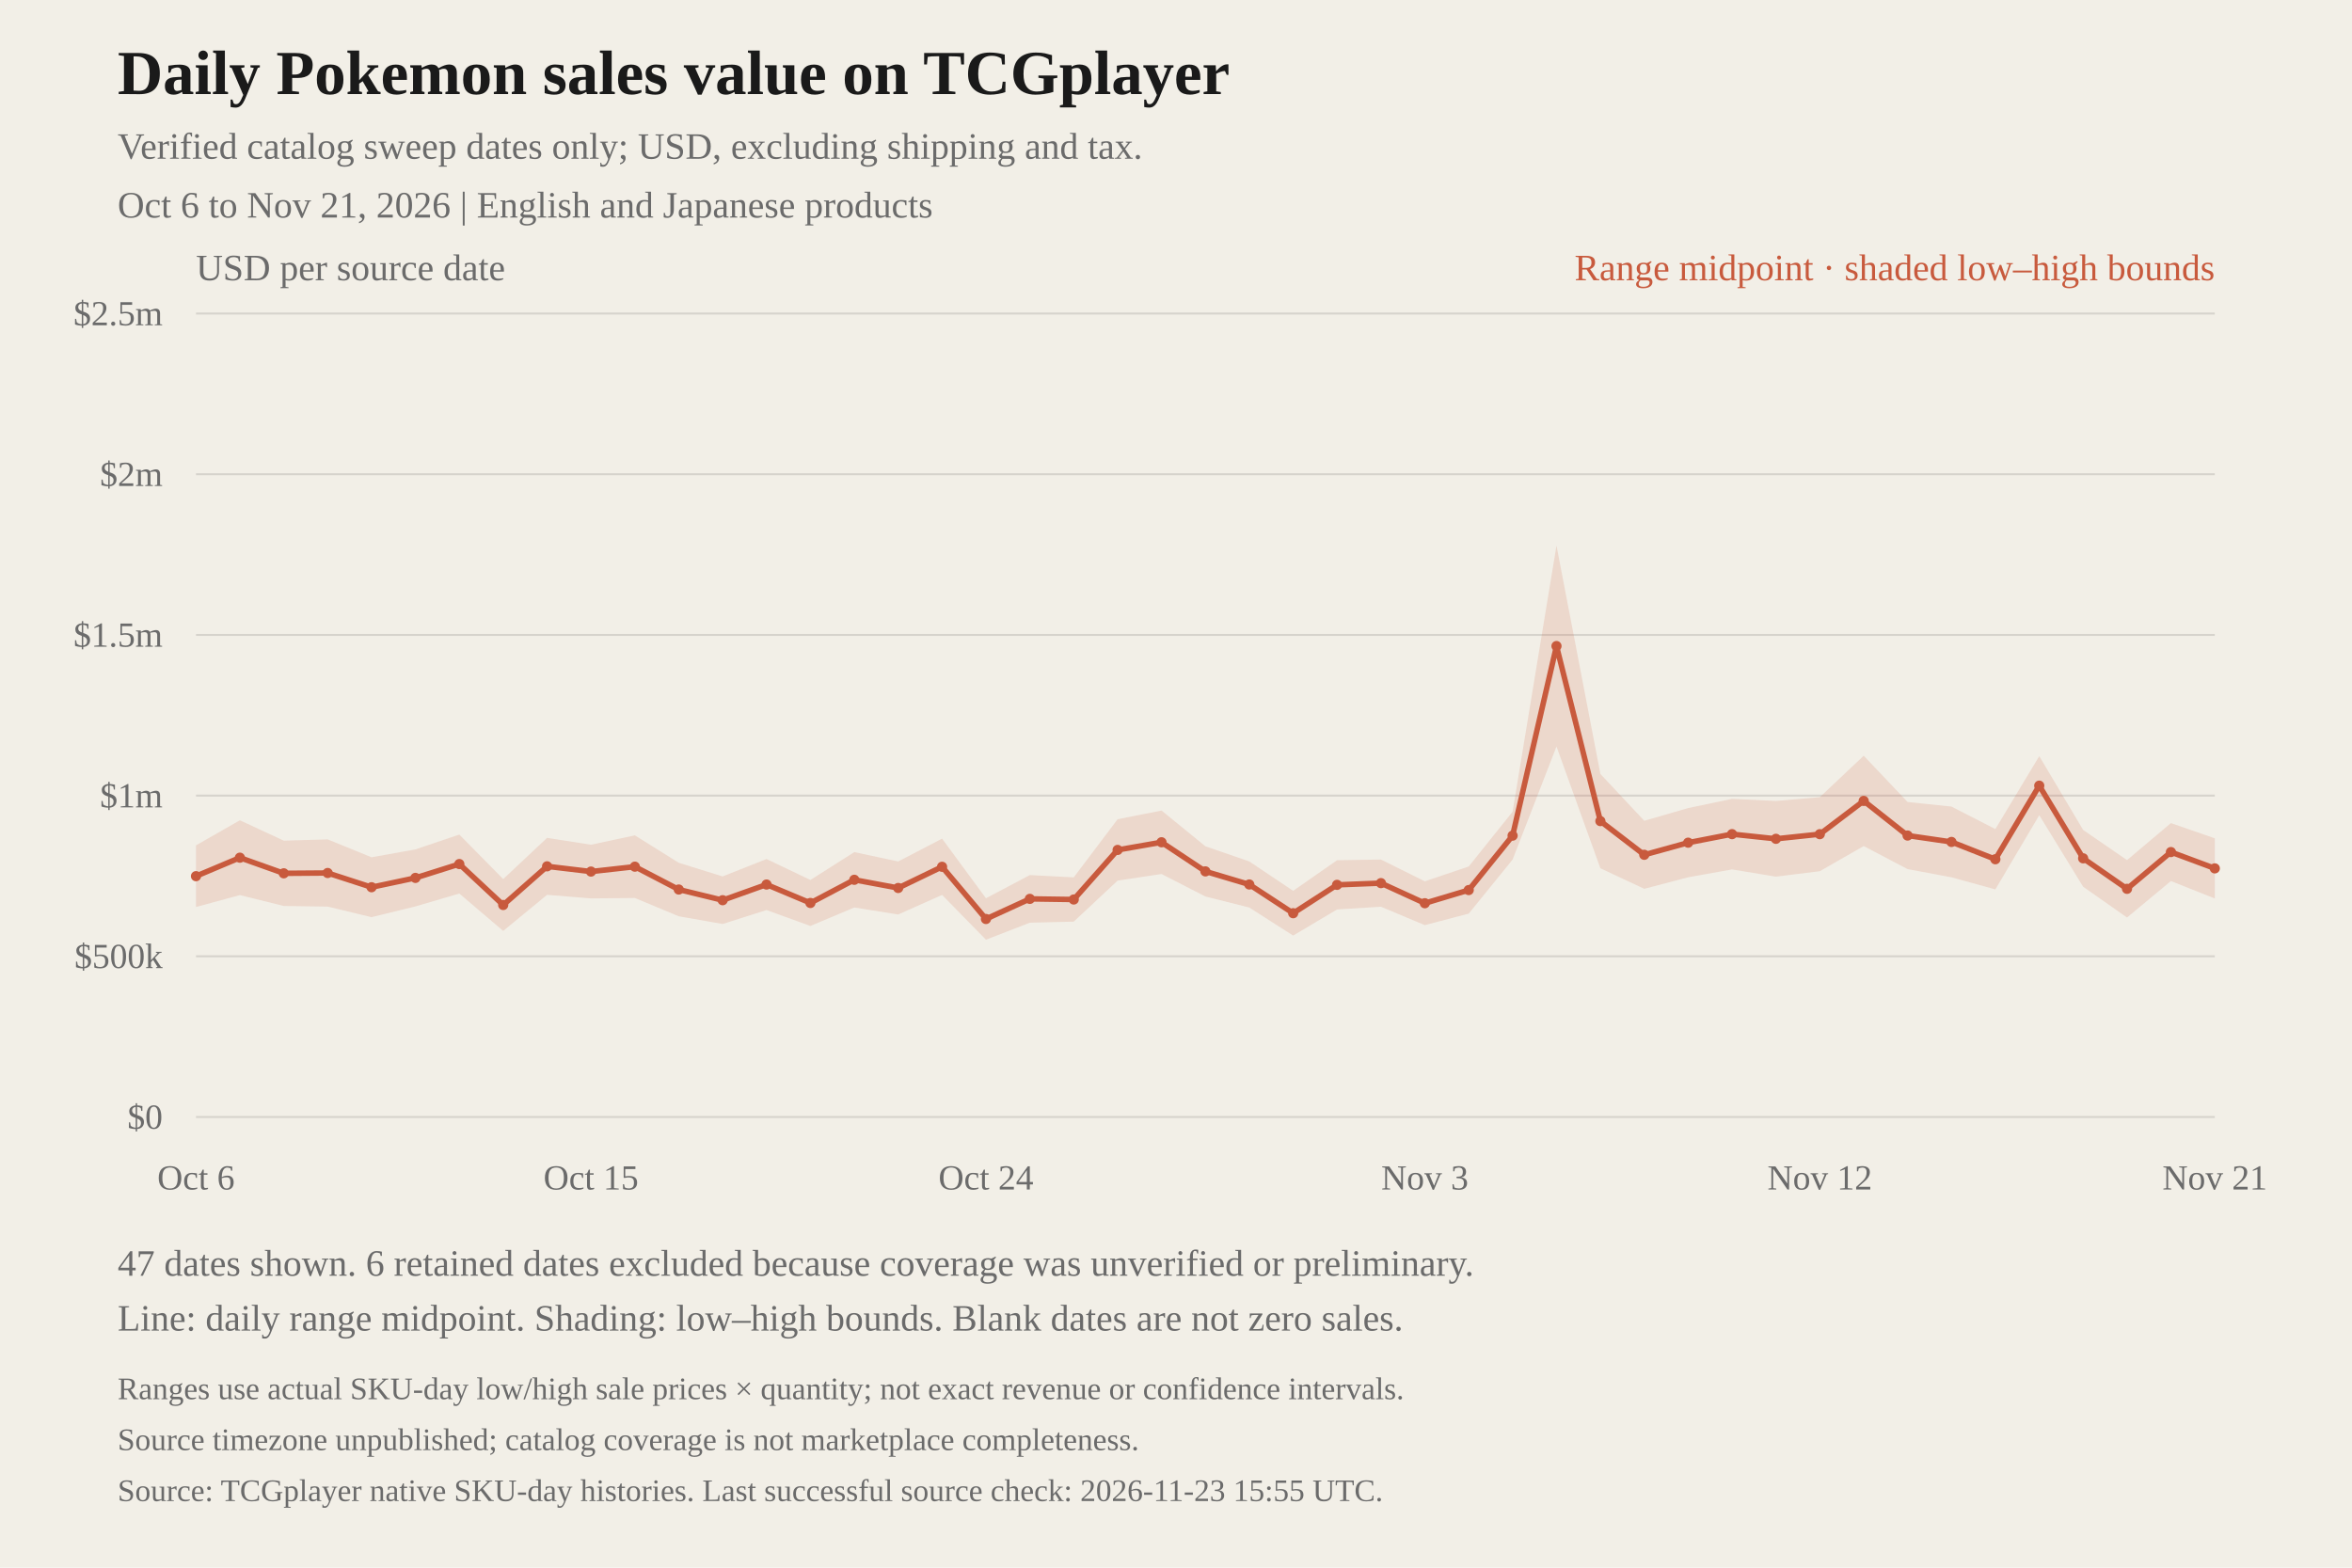
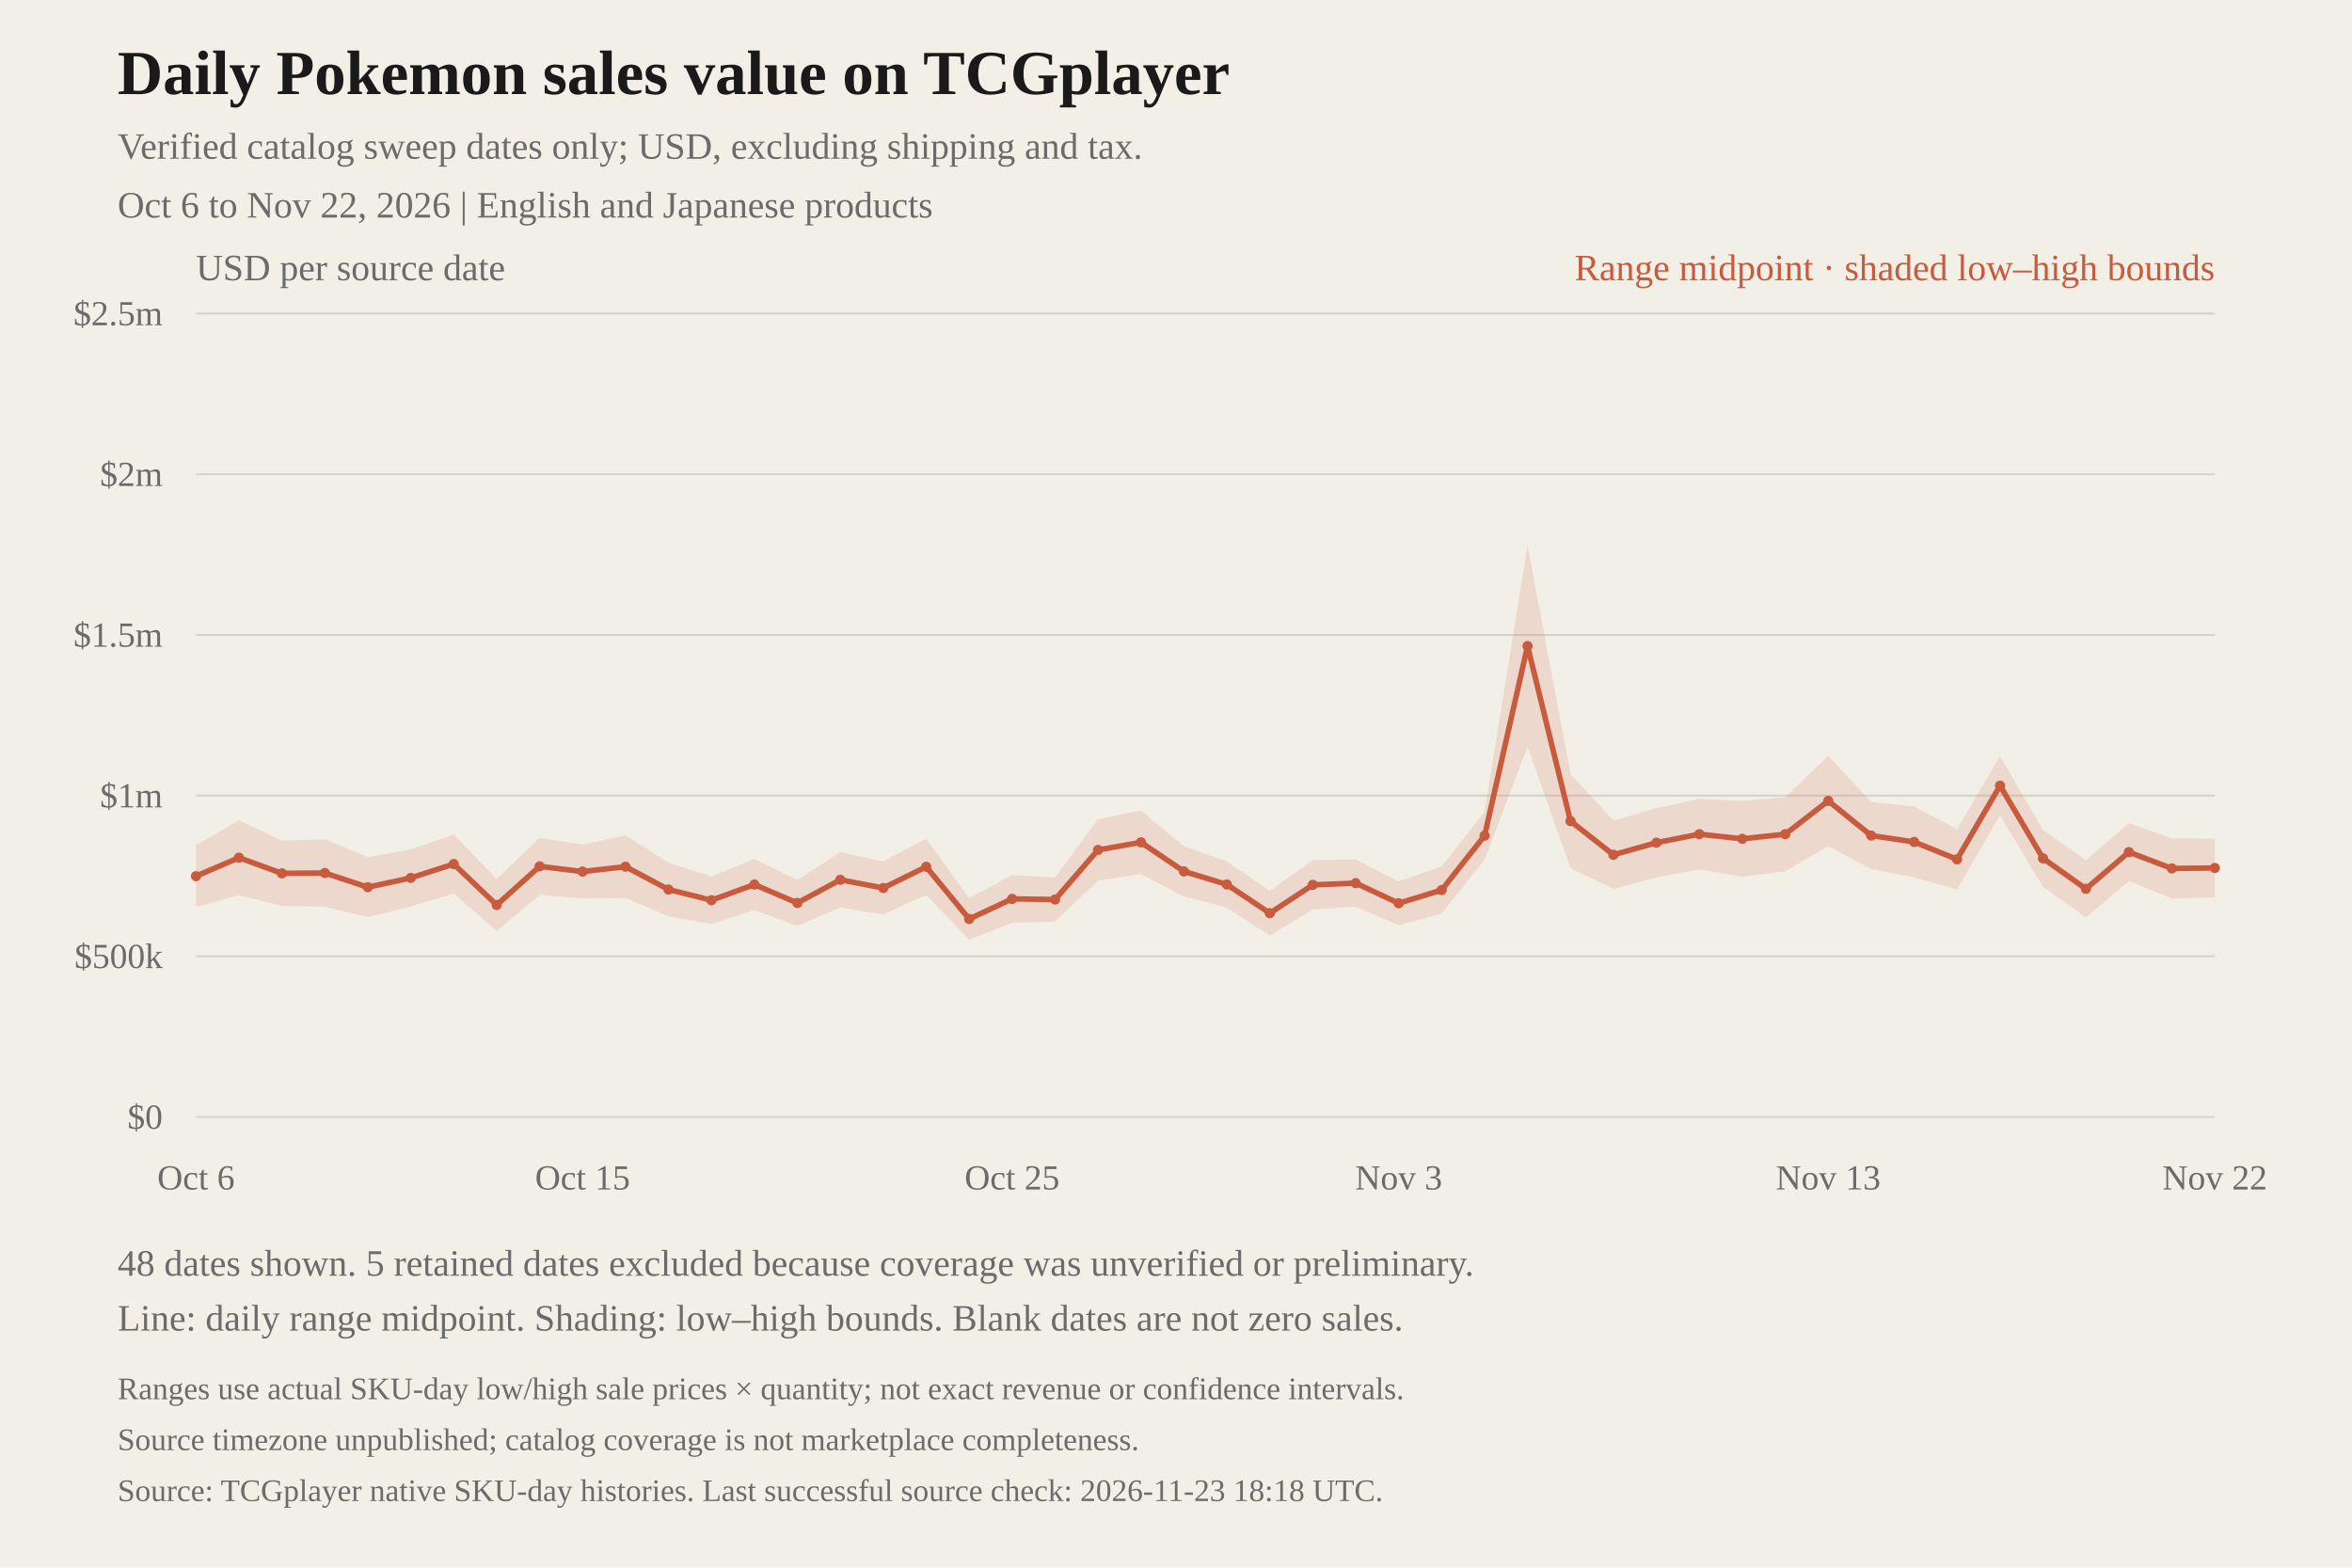
<svg xmlns="http://www.w3.org/2000/svg" width="1200" height="800" viewBox="0 0 1200 800" role="img" aria-labelledby="title description">
  <style>text{font-family:Georgia,"Liberation Serif","Times New Roman",serif;fill:#1A1A1A;font-size:19px}.title{font-size:32px;font-weight:600}.muted,.axis{fill:#6B6B6B}.axis{font-size:18px}.note{font-size:16px;fill:#6B6B6B}.grid{stroke:#D6D3CC;stroke-width:1}</style>
  <rect data-role="background" width="1200" height="800" fill="#F2EFE7" />
  <text x="60" y="48" class="title">Daily Pokemon sales value on TCGplayer</text>
  <text x="60" y="81" class="muted">Verified catalog sweep dates only; USD, excluding shipping and tax.</text>
-   <text x="60" y="111" class="muted">Oct 6 to Nov 21, 2026 | English and Japanese products</text>
+   <text x="60" y="111" class="muted">Oct 6 to Nov 22, 2026 | English and Japanese products</text>
  <text x="100" y="143" class="muted">USD per source date</text>
  <text x="1130" y="143" text-anchor="end" style="fill:#C85A3D">Range midpoint · shaded low–high bounds</text>
  <path d="M100,570H1130" class="grid" />
  <text x="83" y="576" class="axis" text-anchor="end">$0</text>
  <path d="M100,488H1130" class="grid" />
  <text x="83" y="494" class="axis" text-anchor="end">$500k</text>
  <path d="M100,406H1130" class="grid" />
  <text x="83" y="412" class="axis" text-anchor="end">$1m</text>
  <path d="M100,324H1130" class="grid" />
  <text x="83" y="330" class="axis" text-anchor="end">$1.5m</text>
  <path d="M100,242H1130" class="grid" />
  <text x="83" y="248" class="axis" text-anchor="end">$2m</text>
  <path d="M100,160H1130" class="grid" />
  <text x="83" y="166" class="axis" text-anchor="end">$2.5m</text>
-   <polygon data-series="daily-band" points="100,431.395 122.391,418.596 144.783,428.993 167.174,428.347 189.565,437.483 211.957,433.454 234.348,425.889 256.739,448.6 279.13,427.569 301.522,431.071 323.913,426.287 346.304,440.279 368.696,447.253 391.087,438.369 413.478,449.058 435.87,434.841 458.261,439.616 480.652,427.977 503.043,458.392 525.435,446.555 547.826,447.73 570.217,418.067 592.609,413.616 615,431.87 637.391,439.598 659.783,454.601 682.174,438.984 704.565,438.631 726.957,449.748 749.348,442.179 771.739,414.231 794.13,278.435 816.522,394.949 838.913,418.852 861.304,412.365 883.696,407.672 906.087,408.743 928.478,406.801 950.87,385.659 973.261,409.267 995.652,411.603 1018.043,423.087 1040.435,385.864 1062.826,423.52 1085.217,438.929 1107.609,420.034 1130,427.797 1130,458.492 1107.609,449.596 1085.217,468.214 1062.826,452.49 1040.435,415.992 1018.043,453.87 995.652,447.693 973.261,443.499 950.87,431.747 928.478,444.571 906.087,447.359 883.696,443.669 861.304,447.681 838.913,453.562 816.522,443.081 794.13,380.939 771.739,438.638 749.348,466.222 726.957,472.095 704.565,462.705 682.174,464.104 659.783,477.424 637.391,463.115 615,457.474 592.609,446.005 570.217,449.379 547.826,470.31 525.435,470.848 503.043,479.541 480.652,456.674 458.261,466.671 435.87,463.09 413.478,472.524 391.087,464.4 368.696,471.512 346.304,467.575 323.913,458.248 301.522,458.461 279.13,456.626 256.739,475.046 234.348,455.971 211.957,462.546 189.565,468.031 167.174,462.639 144.783,462.325 122.391,456.767 100,462.839" fill="#C85A3D" fill-opacity="0.16" />
-   <polyline data-series="daily-midpoint" points="100,447.117 122.391,437.682 144.783,445.659 167.174,445.493 189.565,452.757 211.957,448 234.348,440.93 256.739,461.823 279.13,442.097 301.522,444.766 323.913,442.267 346.304,453.927 368.696,459.382 391.087,451.384 413.478,460.791 435.87,448.965 458.261,453.144 480.652,442.326 503.043,468.967 525.435,458.701 547.826,459.02 570.217,433.723 592.609,429.81 615,444.672 637.391,451.357 659.783,466.013 682.174,451.544 704.565,450.668 726.957,460.922 749.348,454.201 771.739,426.434 794.13,329.687 816.522,419.015 838.913,436.207 861.304,430.023 883.696,425.67 906.087,428.051 928.478,425.686 950.87,408.703 973.261,426.383 995.652,429.648 1018.043,438.479 1040.435,400.928 1062.826,438.005 1085.217,453.571 1107.609,434.815 1130,443.145" fill="none" stroke="#C85A3D" stroke-width="2.8" stroke-linejoin="round" stroke-linecap="round" />
+   <polygon data-series="daily-band" points="100,431.395 121.915,418.596 143.83,428.993 165.745,428.347 187.66,437.483 209.574,433.454 231.489,425.889 253.404,448.6 275.319,427.569 297.234,431.071 319.149,426.287 341.064,440.279 362.979,447.253 384.894,438.369 406.809,449.058 428.723,434.841 450.638,439.616 472.553,427.977 494.468,458.392 516.383,446.556 538.298,447.73 560.213,418.067 582.128,413.657 604.043,431.87 625.957,439.598 647.872,454.601 669.787,438.984 691.702,438.633 713.617,449.757 735.532,442.179 757.447,414.235 779.362,278.435 801.277,394.949 823.191,418.852 845.106,412.365 867.021,407.672 888.936,408.743 910.851,406.801 932.766,385.659 954.681,409.267 976.596,411.603 998.511,423.121 1020.426,385.864 1042.34,423.532 1064.255,438.935 1086.17,420.056 1108.085,427.818 1130,427.946 1130,457.921 1108.085,458.512 1086.17,449.617 1064.255,468.219 1042.34,452.5 1020.426,415.992 998.511,453.904 976.596,447.693 954.681,443.499 932.766,431.747 910.851,444.571 888.936,447.359 867.021,443.669 845.106,447.681 823.191,453.562 801.277,443.081 779.362,380.94 757.447,438.642 735.532,466.222 713.617,472.104 691.702,462.707 669.787,464.104 647.872,477.424 625.957,463.115 604.043,457.474 582.128,446.045 560.213,449.379 538.298,470.31 516.383,470.849 494.468,479.541 472.553,456.674 450.638,466.671 428.723,463.09 406.809,472.524 384.894,464.4 362.979,471.512 341.064,467.575 319.149,458.248 297.234,458.461 275.319,456.626 253.404,475.046 231.489,455.971 209.574,462.546 187.66,468.031 165.745,462.639 143.83,462.325 121.915,456.767 100,462.839" fill="#C85A3D" fill-opacity="0.16" />
+   <polyline data-series="daily-midpoint" points="100,447.117 121.915,437.682 143.83,445.659 165.745,445.493 187.66,452.757 209.574,448 231.489,440.93 253.404,461.823 275.319,442.097 297.234,444.766 319.149,442.267 341.064,453.927 362.979,459.382 384.894,451.384 406.809,460.791 428.723,448.965 450.638,453.144 472.553,442.326 494.468,468.967 516.383,458.703 538.298,459.02 560.213,433.723 582.128,429.851 604.043,444.672 625.957,451.357 647.872,466.013 669.787,451.544 691.702,450.67 713.617,460.93 735.532,454.201 757.447,426.438 779.362,329.688 801.277,419.015 823.191,436.207 845.106,430.023 867.021,425.67 888.936,428.051 910.851,425.686 932.766,408.703 954.681,426.383 976.596,429.648 998.511,438.513 1020.426,400.928 1042.34,438.016 1064.255,453.577 1086.17,434.836 1108.085,443.165 1130,442.934" fill="none" stroke="#C85A3D" stroke-width="2.8" stroke-linejoin="round" stroke-linecap="round" />
  <circle data-series="daily-observation" cx="100" cy="447.117" r="2.6" fill="#C85A3D" />
-   <circle data-series="daily-observation" cx="122.391" cy="437.682" r="2.6" fill="#C85A3D" />
-   <circle data-series="daily-observation" cx="144.783" cy="445.659" r="2.6" fill="#C85A3D" />
-   <circle data-series="daily-observation" cx="167.174" cy="445.493" r="2.6" fill="#C85A3D" />
-   <circle data-series="daily-observation" cx="189.565" cy="452.757" r="2.6" fill="#C85A3D" />
-   <circle data-series="daily-observation" cx="211.957" cy="448" r="2.6" fill="#C85A3D" />
-   <circle data-series="daily-observation" cx="234.348" cy="440.93" r="2.6" fill="#C85A3D" />
-   <circle data-series="daily-observation" cx="256.739" cy="461.823" r="2.6" fill="#C85A3D" />
-   <circle data-series="daily-observation" cx="279.13" cy="442.097" r="2.6" fill="#C85A3D" />
-   <circle data-series="daily-observation" cx="301.522" cy="444.766" r="2.6" fill="#C85A3D" />
-   <circle data-series="daily-observation" cx="323.913" cy="442.267" r="2.6" fill="#C85A3D" />
-   <circle data-series="daily-observation" cx="346.304" cy="453.927" r="2.6" fill="#C85A3D" />
-   <circle data-series="daily-observation" cx="368.696" cy="459.382" r="2.6" fill="#C85A3D" />
-   <circle data-series="daily-observation" cx="391.087" cy="451.384" r="2.6" fill="#C85A3D" />
-   <circle data-series="daily-observation" cx="413.478" cy="460.791" r="2.6" fill="#C85A3D" />
-   <circle data-series="daily-observation" cx="435.87" cy="448.965" r="2.6" fill="#C85A3D" />
-   <circle data-series="daily-observation" cx="458.261" cy="453.144" r="2.6" fill="#C85A3D" />
-   <circle data-series="daily-observation" cx="480.652" cy="442.326" r="2.6" fill="#C85A3D" />
-   <circle data-series="daily-observation" cx="503.043" cy="468.967" r="2.6" fill="#C85A3D" />
-   <circle data-series="daily-observation" cx="525.435" cy="458.701" r="2.6" fill="#C85A3D" />
-   <circle data-series="daily-observation" cx="547.826" cy="459.02" r="2.6" fill="#C85A3D" />
-   <circle data-series="daily-observation" cx="570.217" cy="433.723" r="2.6" fill="#C85A3D" />
-   <circle data-series="daily-observation" cx="592.609" cy="429.81" r="2.6" fill="#C85A3D" />
-   <circle data-series="daily-observation" cx="615" cy="444.672" r="2.6" fill="#C85A3D" />
-   <circle data-series="daily-observation" cx="637.391" cy="451.357" r="2.6" fill="#C85A3D" />
-   <circle data-series="daily-observation" cx="659.783" cy="466.013" r="2.6" fill="#C85A3D" />
-   <circle data-series="daily-observation" cx="682.174" cy="451.544" r="2.6" fill="#C85A3D" />
-   <circle data-series="daily-observation" cx="704.565" cy="450.668" r="2.6" fill="#C85A3D" />
-   <circle data-series="daily-observation" cx="726.957" cy="460.922" r="2.6" fill="#C85A3D" />
-   <circle data-series="daily-observation" cx="749.348" cy="454.201" r="2.6" fill="#C85A3D" />
-   <circle data-series="daily-observation" cx="771.739" cy="426.434" r="2.6" fill="#C85A3D" />
-   <circle data-series="daily-observation" cx="794.13" cy="329.687" r="2.6" fill="#C85A3D" />
-   <circle data-series="daily-observation" cx="816.522" cy="419.015" r="2.6" fill="#C85A3D" />
-   <circle data-series="daily-observation" cx="838.913" cy="436.207" r="2.6" fill="#C85A3D" />
-   <circle data-series="daily-observation" cx="861.304" cy="430.023" r="2.6" fill="#C85A3D" />
-   <circle data-series="daily-observation" cx="883.696" cy="425.67" r="2.6" fill="#C85A3D" />
-   <circle data-series="daily-observation" cx="906.087" cy="428.051" r="2.6" fill="#C85A3D" />
-   <circle data-series="daily-observation" cx="928.478" cy="425.686" r="2.6" fill="#C85A3D" />
-   <circle data-series="daily-observation" cx="950.87" cy="408.703" r="2.6" fill="#C85A3D" />
-   <circle data-series="daily-observation" cx="973.261" cy="426.383" r="2.6" fill="#C85A3D" />
-   <circle data-series="daily-observation" cx="995.652" cy="429.648" r="2.6" fill="#C85A3D" />
-   <circle data-series="daily-observation" cx="1018.043" cy="438.479" r="2.6" fill="#C85A3D" />
-   <circle data-series="daily-observation" cx="1040.435" cy="400.928" r="2.6" fill="#C85A3D" />
-   <circle data-series="daily-observation" cx="1062.826" cy="438.005" r="2.6" fill="#C85A3D" />
-   <circle data-series="daily-observation" cx="1085.217" cy="453.571" r="2.6" fill="#C85A3D" />
-   <circle data-series="daily-observation" cx="1107.609" cy="434.815" r="2.6" fill="#C85A3D" />
-   <circle data-series="daily-observation" cx="1130" cy="443.145" r="2.6" fill="#C85A3D" />
+   <circle data-series="daily-observation" cx="121.915" cy="437.682" r="2.6" fill="#C85A3D" />
+   <circle data-series="daily-observation" cx="143.83" cy="445.659" r="2.6" fill="#C85A3D" />
+   <circle data-series="daily-observation" cx="165.745" cy="445.493" r="2.6" fill="#C85A3D" />
+   <circle data-series="daily-observation" cx="187.66" cy="452.757" r="2.6" fill="#C85A3D" />
+   <circle data-series="daily-observation" cx="209.574" cy="448" r="2.6" fill="#C85A3D" />
+   <circle data-series="daily-observation" cx="231.489" cy="440.93" r="2.6" fill="#C85A3D" />
+   <circle data-series="daily-observation" cx="253.404" cy="461.823" r="2.6" fill="#C85A3D" />
+   <circle data-series="daily-observation" cx="275.319" cy="442.097" r="2.6" fill="#C85A3D" />
+   <circle data-series="daily-observation" cx="297.234" cy="444.766" r="2.6" fill="#C85A3D" />
+   <circle data-series="daily-observation" cx="319.149" cy="442.267" r="2.6" fill="#C85A3D" />
+   <circle data-series="daily-observation" cx="341.064" cy="453.927" r="2.6" fill="#C85A3D" />
+   <circle data-series="daily-observation" cx="362.979" cy="459.382" r="2.6" fill="#C85A3D" />
+   <circle data-series="daily-observation" cx="384.894" cy="451.384" r="2.6" fill="#C85A3D" />
+   <circle data-series="daily-observation" cx="406.809" cy="460.791" r="2.6" fill="#C85A3D" />
+   <circle data-series="daily-observation" cx="428.723" cy="448.965" r="2.6" fill="#C85A3D" />
+   <circle data-series="daily-observation" cx="450.638" cy="453.144" r="2.6" fill="#C85A3D" />
+   <circle data-series="daily-observation" cx="472.553" cy="442.326" r="2.6" fill="#C85A3D" />
+   <circle data-series="daily-observation" cx="494.468" cy="468.967" r="2.6" fill="#C85A3D" />
+   <circle data-series="daily-observation" cx="516.383" cy="458.703" r="2.6" fill="#C85A3D" />
+   <circle data-series="daily-observation" cx="538.298" cy="459.02" r="2.6" fill="#C85A3D" />
+   <circle data-series="daily-observation" cx="560.213" cy="433.723" r="2.6" fill="#C85A3D" />
+   <circle data-series="daily-observation" cx="582.128" cy="429.851" r="2.6" fill="#C85A3D" />
+   <circle data-series="daily-observation" cx="604.043" cy="444.672" r="2.6" fill="#C85A3D" />
+   <circle data-series="daily-observation" cx="625.957" cy="451.357" r="2.6" fill="#C85A3D" />
+   <circle data-series="daily-observation" cx="647.872" cy="466.013" r="2.6" fill="#C85A3D" />
+   <circle data-series="daily-observation" cx="669.787" cy="451.544" r="2.6" fill="#C85A3D" />
+   <circle data-series="daily-observation" cx="691.702" cy="450.67" r="2.6" fill="#C85A3D" />
+   <circle data-series="daily-observation" cx="713.617" cy="460.93" r="2.6" fill="#C85A3D" />
+   <circle data-series="daily-observation" cx="735.532" cy="454.201" r="2.6" fill="#C85A3D" />
+   <circle data-series="daily-observation" cx="757.447" cy="426.438" r="2.6" fill="#C85A3D" />
+   <circle data-series="daily-observation" cx="779.362" cy="329.688" r="2.6" fill="#C85A3D" />
+   <circle data-series="daily-observation" cx="801.277" cy="419.015" r="2.6" fill="#C85A3D" />
+   <circle data-series="daily-observation" cx="823.191" cy="436.207" r="2.6" fill="#C85A3D" />
+   <circle data-series="daily-observation" cx="845.106" cy="430.023" r="2.6" fill="#C85A3D" />
+   <circle data-series="daily-observation" cx="867.021" cy="425.67" r="2.6" fill="#C85A3D" />
+   <circle data-series="daily-observation" cx="888.936" cy="428.051" r="2.6" fill="#C85A3D" />
+   <circle data-series="daily-observation" cx="910.851" cy="425.686" r="2.6" fill="#C85A3D" />
+   <circle data-series="daily-observation" cx="932.766" cy="408.703" r="2.6" fill="#C85A3D" />
+   <circle data-series="daily-observation" cx="954.681" cy="426.383" r="2.6" fill="#C85A3D" />
+   <circle data-series="daily-observation" cx="976.596" cy="429.648" r="2.6" fill="#C85A3D" />
+   <circle data-series="daily-observation" cx="998.511" cy="438.513" r="2.6" fill="#C85A3D" />
+   <circle data-series="daily-observation" cx="1020.426" cy="400.928" r="2.6" fill="#C85A3D" />
+   <circle data-series="daily-observation" cx="1042.34" cy="438.016" r="2.6" fill="#C85A3D" />
+   <circle data-series="daily-observation" cx="1064.255" cy="453.577" r="2.6" fill="#C85A3D" />
+   <circle data-series="daily-observation" cx="1086.17" cy="434.836" r="2.6" fill="#C85A3D" />
+   <circle data-series="daily-observation" cx="1108.085" cy="443.165" r="2.6" fill="#C85A3D" />
+   <circle data-series="daily-observation" cx="1130" cy="442.934" r="2.6" fill="#C85A3D" />
  <text x="100" y="607" class="axis" text-anchor="middle">Oct 6</text>
-   <text x="301.522" y="607" class="axis" text-anchor="middle">Oct 15</text>
-   <text x="503.043" y="607" class="axis" text-anchor="middle">Oct 24</text>
-   <text x="726.957" y="607" class="axis" text-anchor="middle">Nov 3</text>
-   <text x="928.478" y="607" class="axis" text-anchor="middle">Nov 12</text>
-   <text x="1130" y="607" class="axis" text-anchor="middle">Nov 21</text>
-   <text x="60" y="651" class="muted">47 dates shown. 6 retained dates excluded because coverage was unverified or preliminary.</text>
+   <text x="297.234" y="607" class="axis" text-anchor="middle">Oct 15</text>
+   <text x="516.383" y="607" class="axis" text-anchor="middle">Oct 25</text>
+   <text x="713.617" y="607" class="axis" text-anchor="middle">Nov 3</text>
+   <text x="932.766" y="607" class="axis" text-anchor="middle">Nov 13</text>
+   <text x="1130" y="607" class="axis" text-anchor="middle">Nov 22</text>
+   <text x="60" y="651" class="muted">48 dates shown. 5 retained dates excluded because coverage was unverified or preliminary.</text>
  <text x="60" y="679" class="muted">Line: daily range midpoint. Shading: low–high bounds. Blank dates are not zero sales.</text>
  <text x="60" y="714" class="note">Ranges use actual SKU-day low/high sale prices × quantity; not exact revenue or confidence intervals.</text>
  <text x="60" y="740" class="note">Source timezone unpublished; catalog coverage is not marketplace completeness.</text>
-   <text x="60" y="766" class="note">Source: TCGplayer native SKU-day histories. Last successful source check: 2026-11-23 15:55 UTC.</text>
+   <text x="60" y="766" class="note">Source: TCGplayer native SKU-day histories. Last successful source check: 2026-11-23 18:18 UTC.</text>
</svg>
